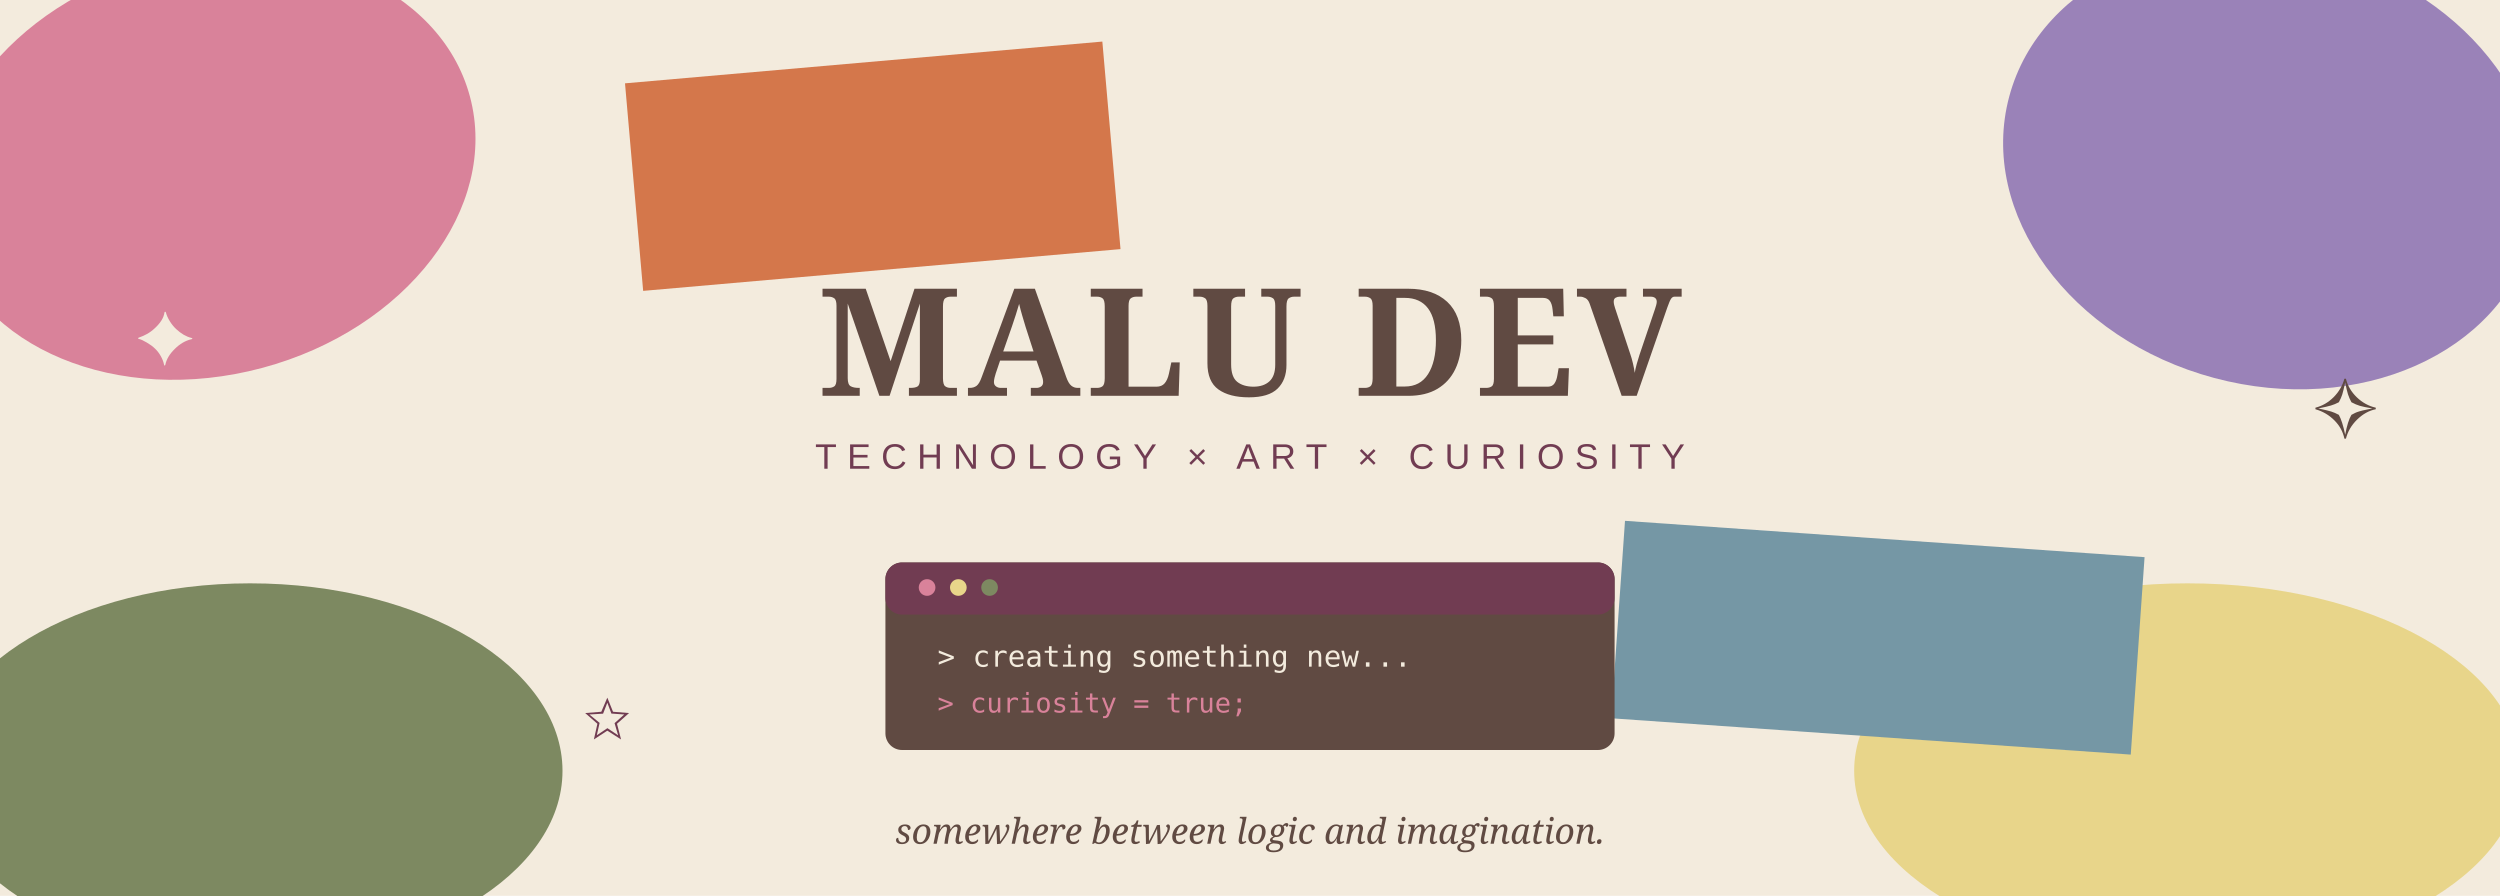
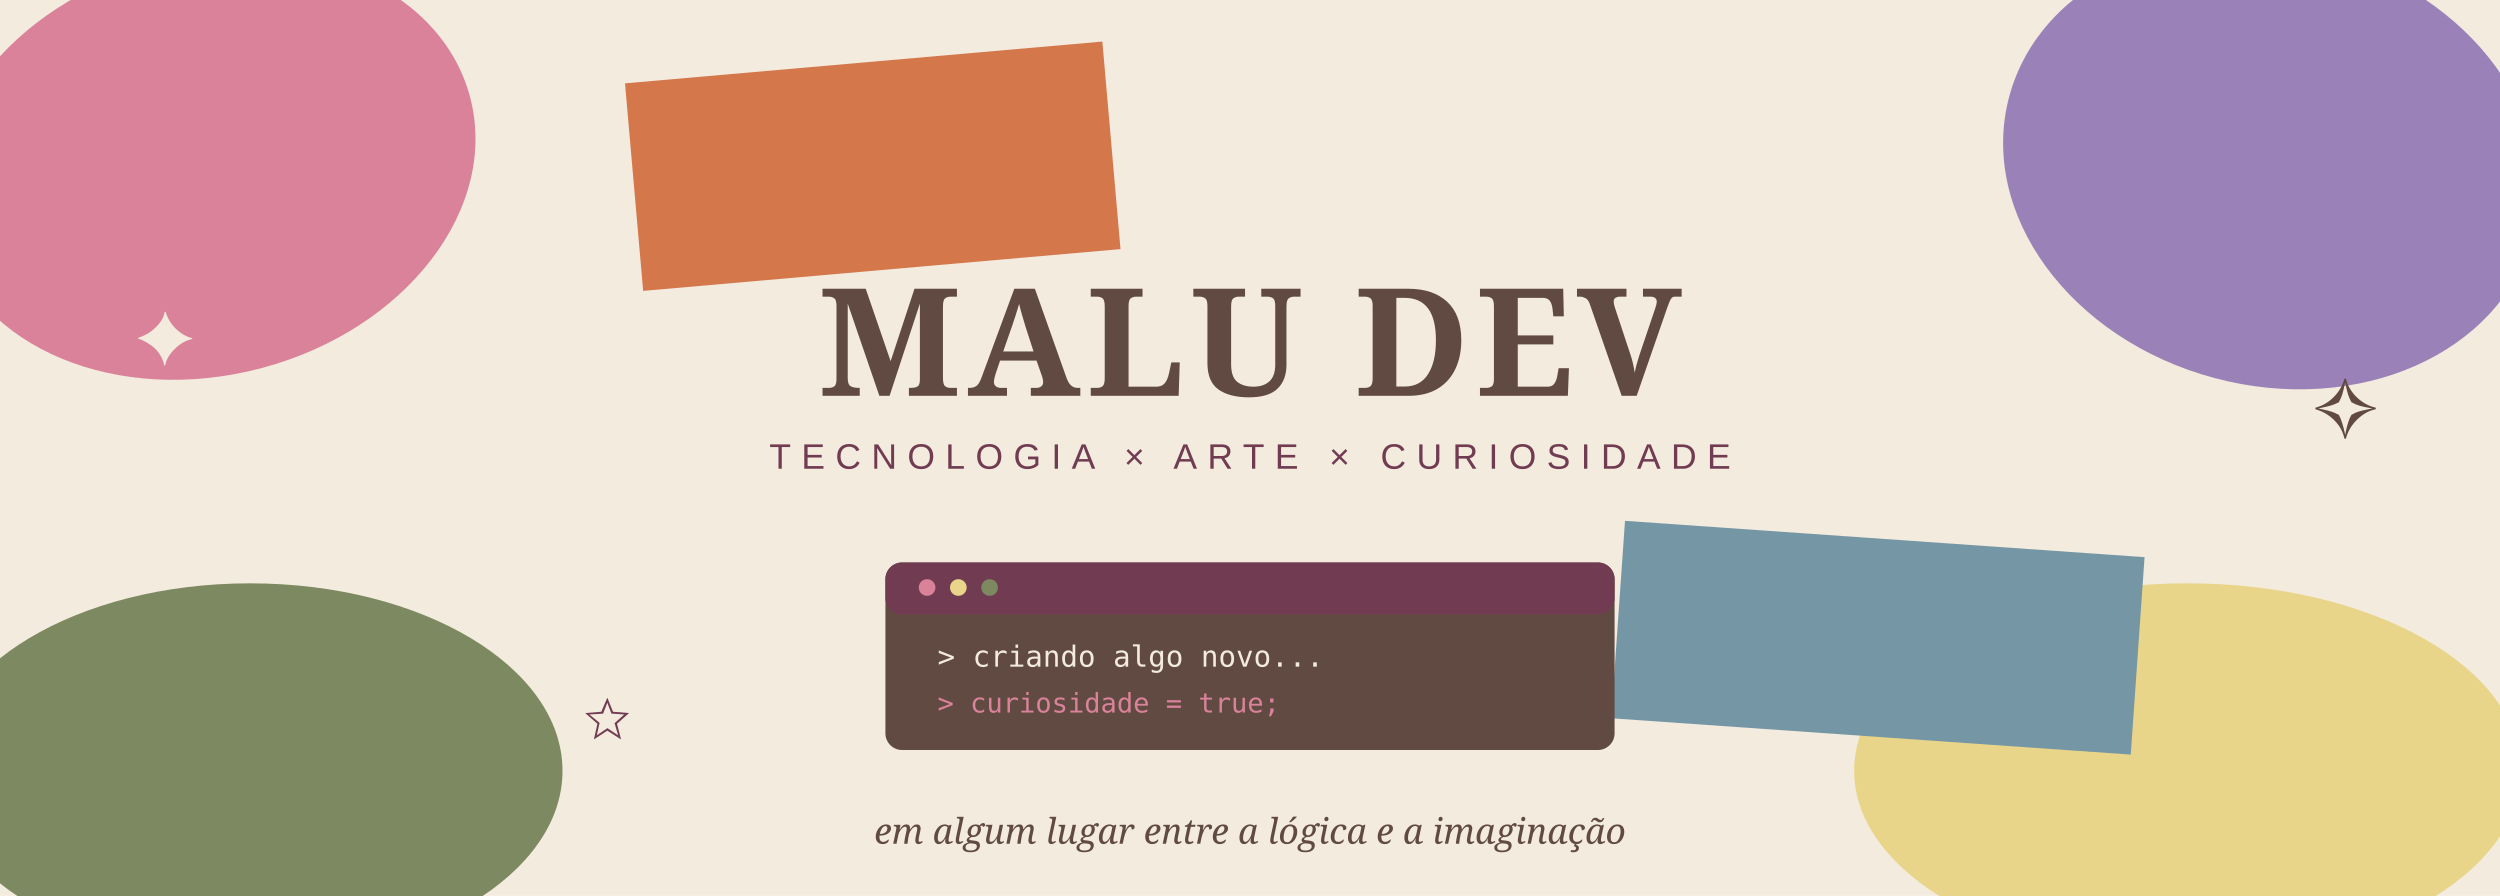
<svg xmlns="http://www.w3.org/2000/svg" width="1200" height="430" viewBox="0 0 1200 430">
  <rect width="1200" height="430" fill="#F3EBDD" />
  <ellipse cx="100" cy="80" rx="130" ry="100" fill="#D9829A" transform="rotate(-15 100 80)" />
  <ellipse cx="1090" cy="80" rx="130" ry="105" fill="#9A82B8" transform="rotate(15 1090 80)" />
  <ellipse cx="1050" cy="370" rx="160" ry="90" fill="#E8D58A" />
  <ellipse cx="120" cy="370" rx="150" ry="90" fill="#7D8961" />
  <rect x="300" y="40" width="230" height="100" fill="#D4774B" transform="rotate(-5 300 40)" />
  <rect x="780" y="250" width="250" height="95" fill="#7597A5" transform="rotate(4 780 250)" />
  <text x="600" y="190" text-anchor="middle" font-family="Georgia, serif" font-size="72" font-weight="bold" letter-spacing="3" fill="#604A42">
    MALU DEV
  </text>
  <text x="600" y="225" text-anchor="middle" font-family="Arial, sans-serif" font-size="17" letter-spacing="5" fill="#713C52">
-     TECHNOLOGY × ART × CURIOSITY
+     TECNOLOGIA × ARTE × CURIOSIDADE
  </text>
  <rect x="425" y="270" width="350" height="90" rx="8" fill="#604A42" />
  <rect x="425" y="270" width="350" height="25" rx="8" fill="#713C52" />
  <circle cx="445" cy="282" r="4" fill="#D9829A" />
  <circle cx="460" cy="282" r="4" fill="#E8D58A" />
  <circle cx="475" cy="282" r="4" fill="#7D8961" />
  <text x="450" y="320" font-family="monospace" font-size="14" fill="#F3EBDD">
-     &gt; creating something new...
+     &gt; criando algo novo...
  </text>
  <text x="450" y="342" font-family="monospace" font-size="13" fill="#D9829A">
-     &gt; curiosity = true;
+     &gt; curiosidade = true;
  </text>
  <text x="65" y="175" font-family="Georgia, serif" font-size="36" fill="#F3EBDD">
    ✦
  </text>
  <text x="1110" y="210" font-family="Georgia, serif" font-size="40" fill="#604A42">
    ✧
  </text>
  <text x="280" y="355" font-family="Georgia, serif" font-size="28" fill="#713C52">
    ☆
  </text>
  <text x="850" y="115" font-family="cursive" font-size="19" fill="#F3EBDD" transform="rotate(6 850 115)">
-     make things
+     fazendo coisas...
  </text>
  <text x="600" y="405" text-anchor="middle" font-family="Georgia, serif" font-size="17" font-style="italic" fill="#604A42">
-     somewhere between logic and imagination.
+     em algum lugar entre a lógica e a imaginação
  </text>
</svg>
